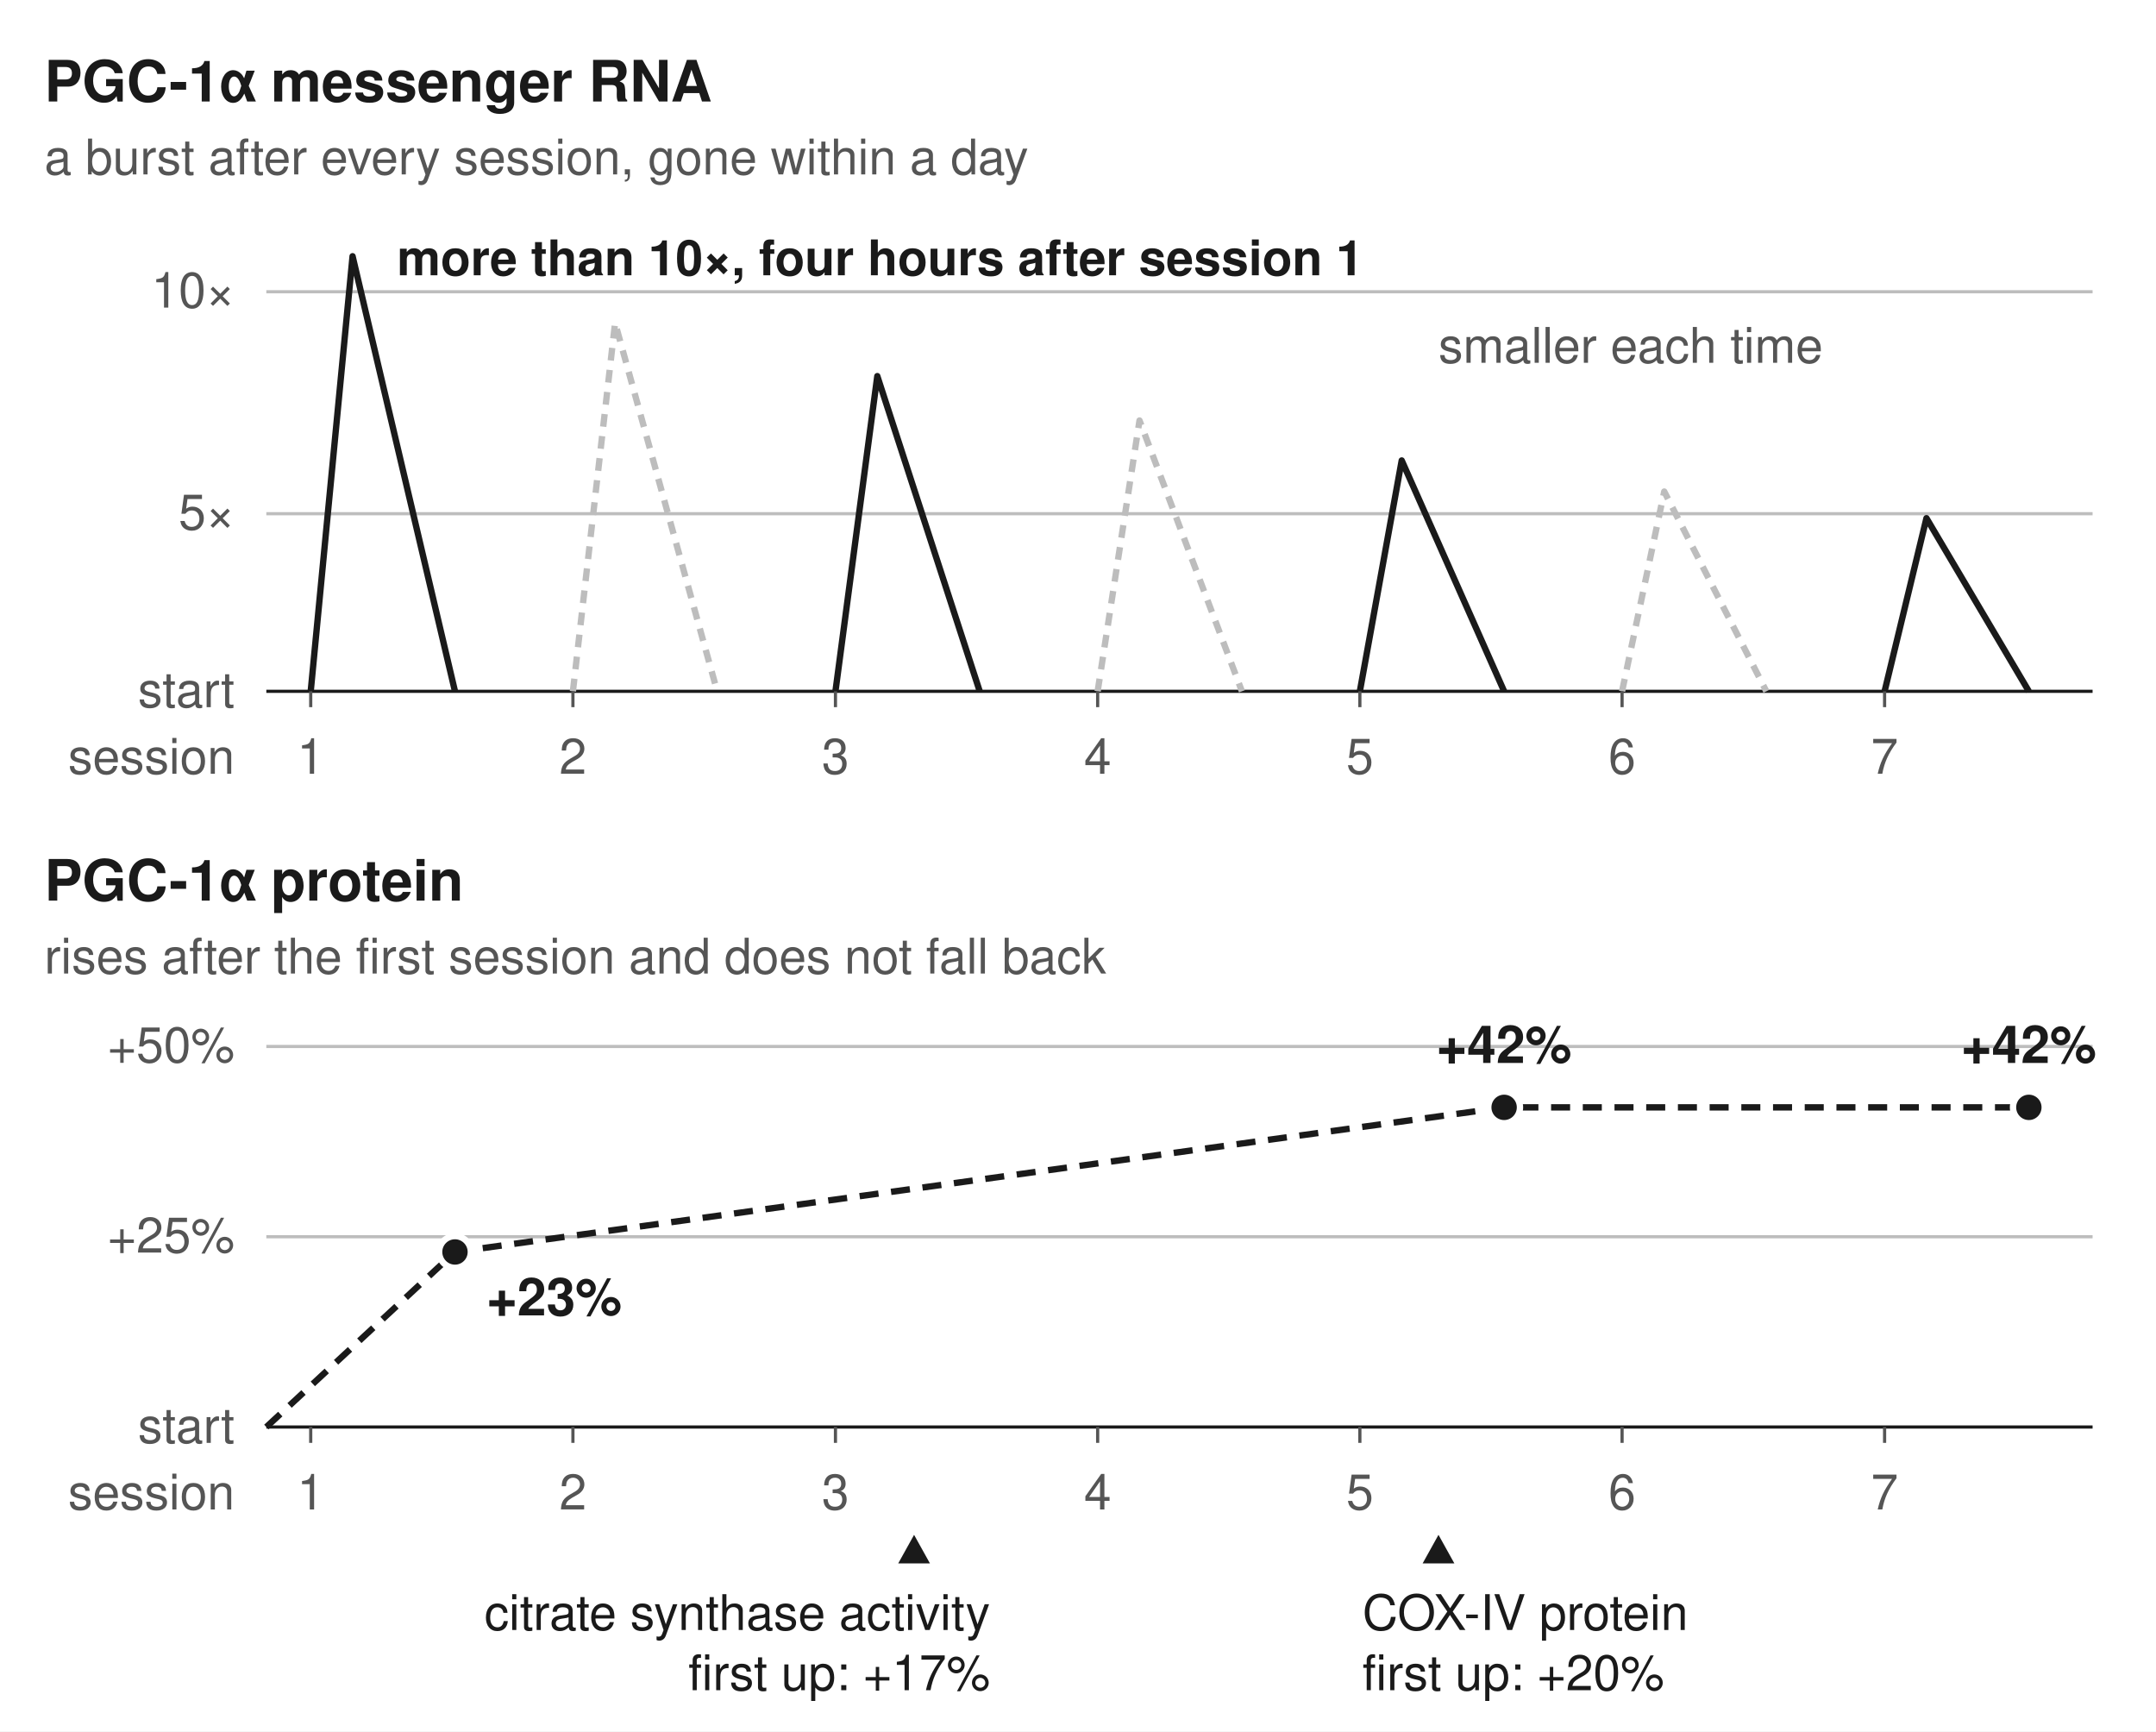
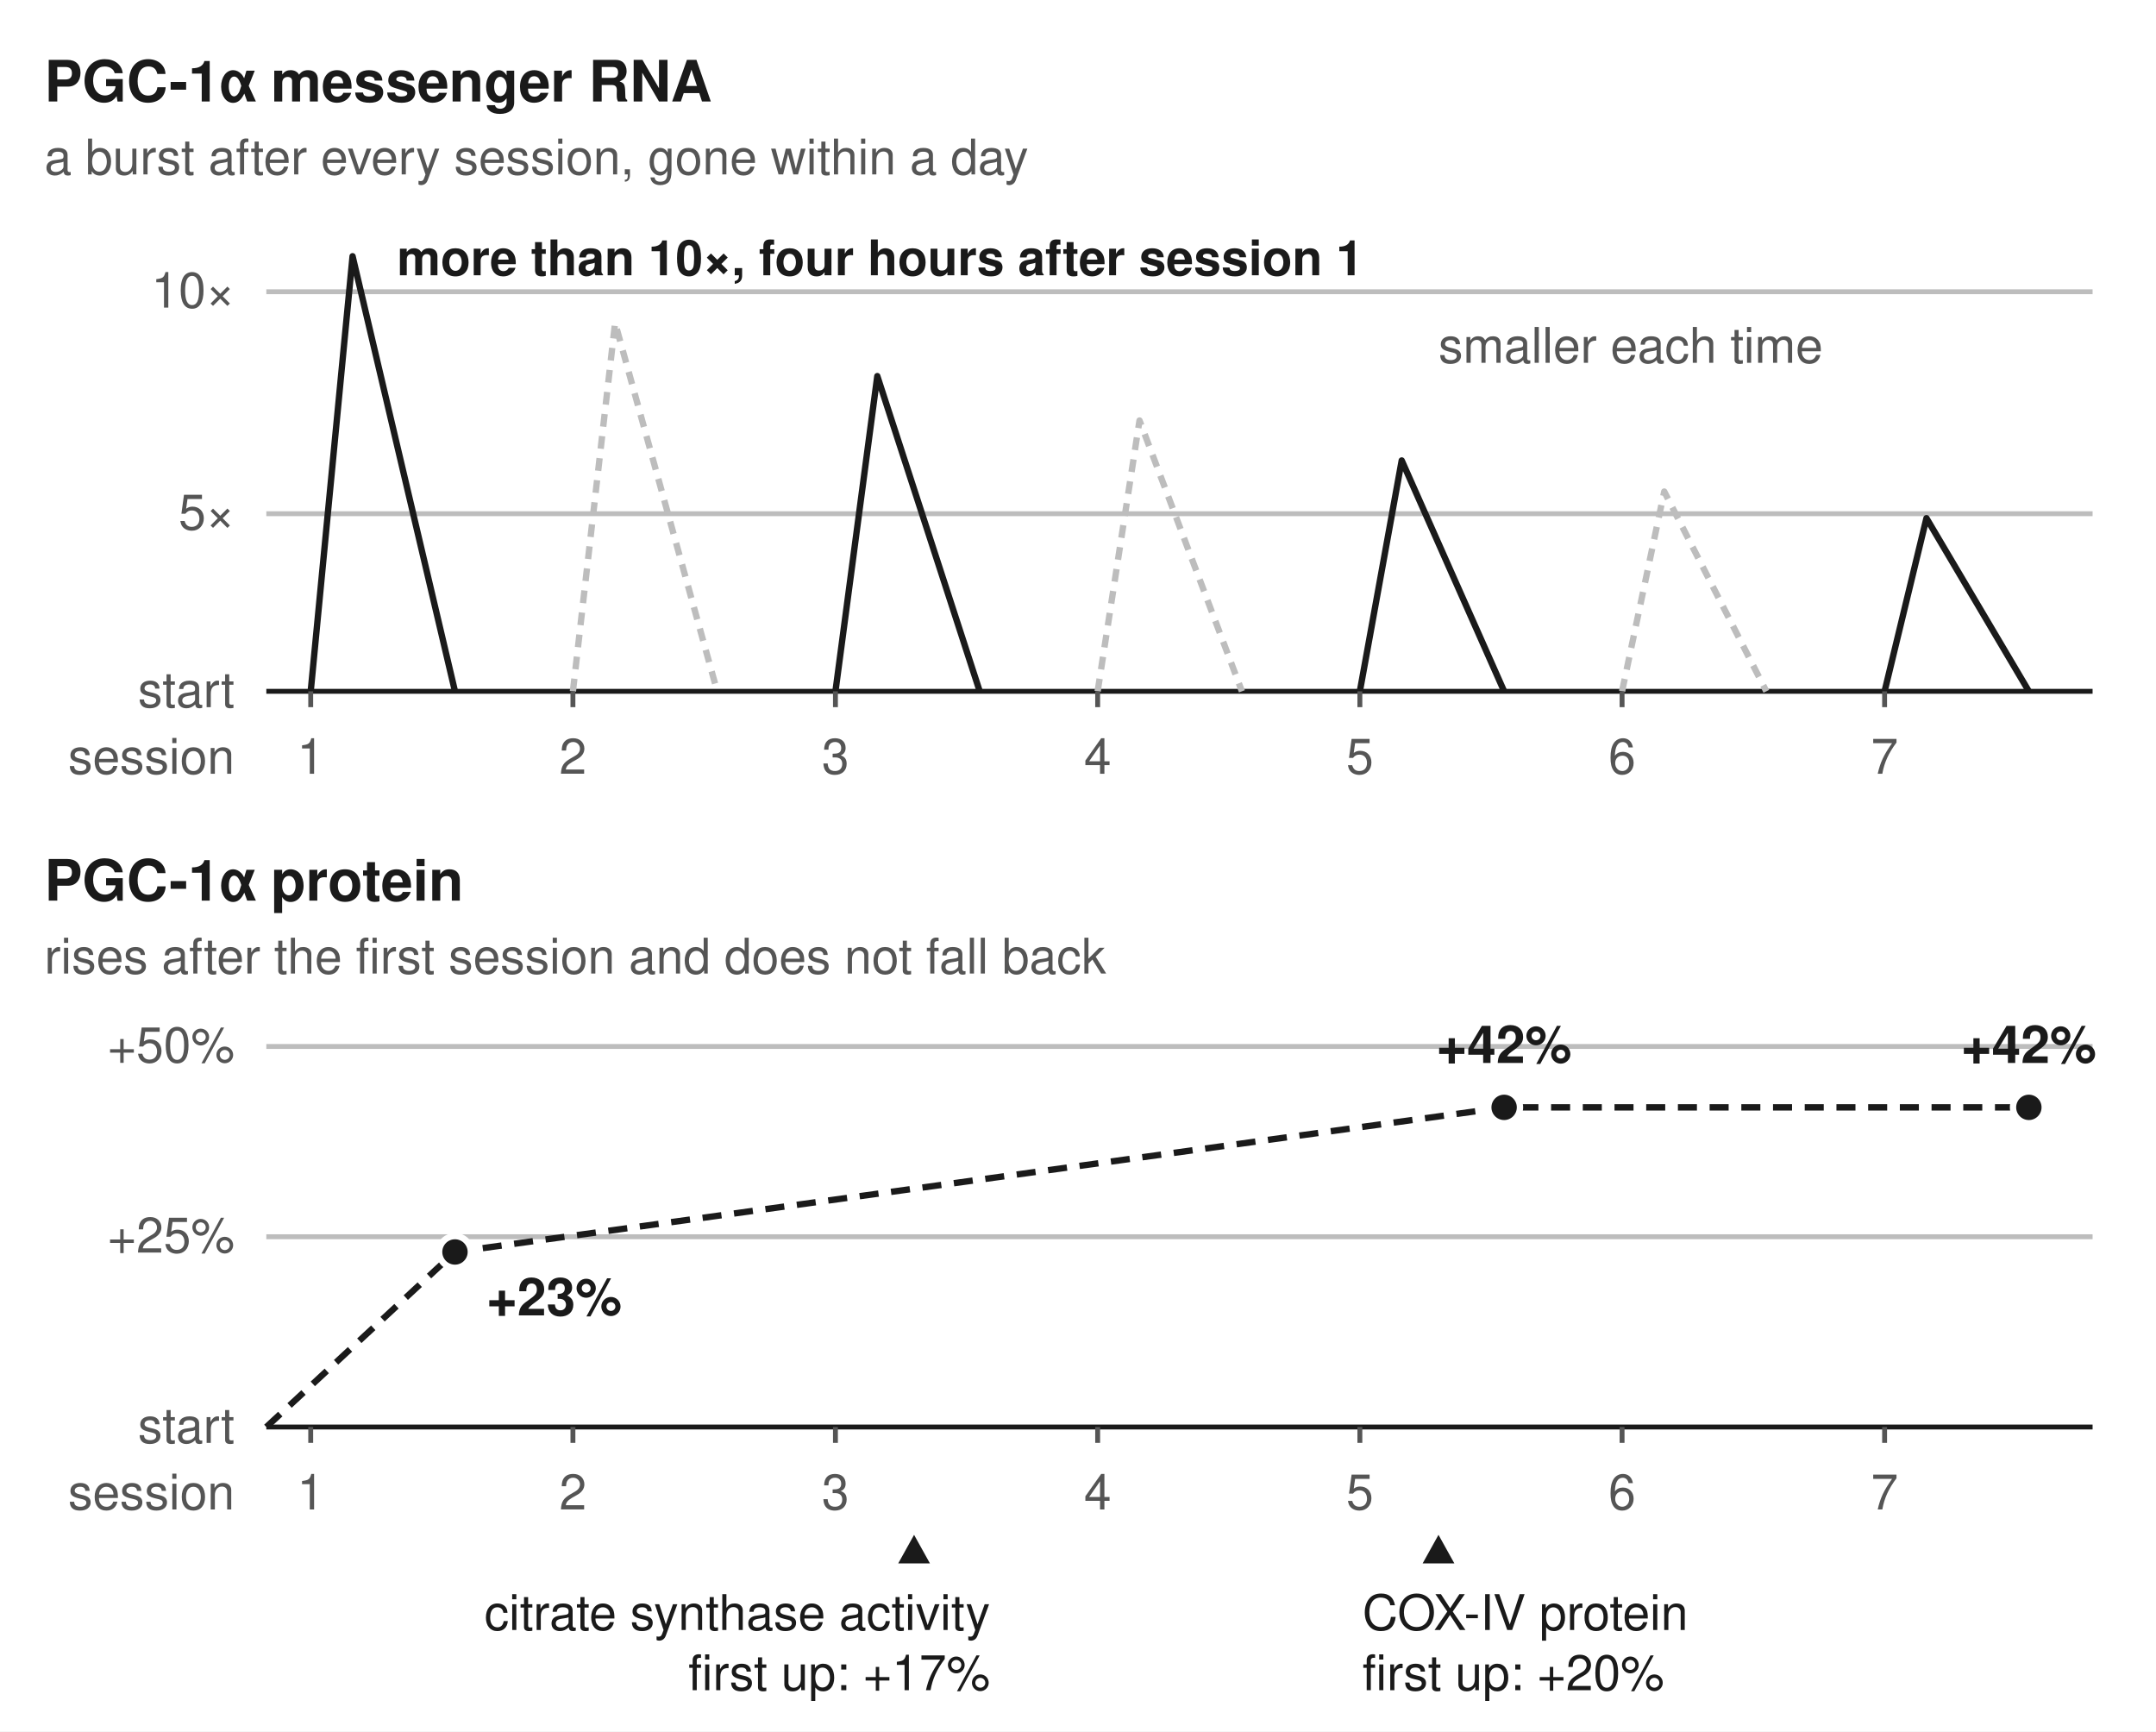
<svg xmlns="http://www.w3.org/2000/svg" viewBox="0 0 680 546" width="680" height="546" role="img" aria-label="PGC-1 alpha messenger RNA bursts and protein build-up across seven training sessions">
  <rect width="680" height="546" fill="#ffffff" />
  <text x="14.0" y="32.0" font-family="IBM Plex Sans, Helvetica, Arial, sans-serif" font-size="18" fill="#1a1a1a" text-anchor="start" font-weight="600">PGC-1α messenger RNA</text>
  <text x="14.0" y="55.0" font-family="IBM Plex Sans, Helvetica, Arial, sans-serif" font-size="15.5" fill="#555555" text-anchor="start" font-weight="400">a burst after every session, gone within a day</text>
-   <line x1="84" y1="218.0" x2="660" y2="218.0" stroke="#1a1a1a" stroke-width="1" />
+   <line x1="84" y1="218.0" x2="660" y2="218.0" stroke="#1a1a1a" stroke-width="1.54" />
  <text x="74.0" y="223.0" font-family="IBM Plex Sans, Helvetica, Arial, sans-serif" font-size="15.5" fill="#555555" text-anchor="end" font-weight="400">start</text>
-   <line x1="84" y1="162.0" x2="660" y2="162.0" stroke="#bdbdbd" stroke-width="1" />
+   <line x1="84" y1="162.0" x2="660" y2="162.0" stroke="#bdbdbd" stroke-width="1.54" />
  <text x="74.0" y="167.0" font-family="IBM Plex Sans, Helvetica, Arial, sans-serif" font-size="15.5" fill="#555555" text-anchor="end" font-weight="400">5×</text>
-   <line x1="84" y1="92.0" x2="660" y2="92.0" stroke="#bdbdbd" stroke-width="1" />
+   <line x1="84" y1="92.0" x2="660" y2="92.0" stroke="#bdbdbd" stroke-width="1.54" />
  <text x="74.0" y="97.0" font-family="IBM Plex Sans, Helvetica, Arial, sans-serif" font-size="15.5" fill="#555555" text-anchor="end" font-weight="400">10×</text>
-   <polyline points="98.0,218.0 111.2,80.8 143.5,218.0" fill="none" stroke="#1a1a1a" stroke-width="2" stroke-linejoin="round" />
-   <polyline points="180.7,218.0 194.0,101.8 226.2,218.0" fill="none" stroke="#bdbdbd" stroke-width="2" stroke-linejoin="round" stroke-dasharray="4 3" />
-   <polyline points="263.5,218.0 276.7,118.6 309.0,218.0" fill="none" stroke="#1a1a1a" stroke-width="2" stroke-linejoin="round" />
-   <polyline points="346.2,218.0 359.4,132.6 391.7,218.0" fill="none" stroke="#bdbdbd" stroke-width="2" stroke-linejoin="round" stroke-dasharray="4 3" />
-   <polyline points="428.9,218.0 442.1,145.2 474.4,218.0" fill="none" stroke="#1a1a1a" stroke-width="2" stroke-linejoin="round" />
-   <polyline points="511.6,218.0 524.9,155.0 557.1,218.0" fill="none" stroke="#bdbdbd" stroke-width="2" stroke-linejoin="round" stroke-dasharray="4 3" />
-   <polyline points="594.4,218.0 607.6,163.4 639.9,218.0" fill="none" stroke="#1a1a1a" stroke-width="2" stroke-linejoin="round" />
+   <polyline points="98.0,218.0 111.2,80.8 143.5,218.0" fill="none" stroke="#1a1a1a" stroke-width="2.00" stroke-linejoin="round" />
+   <polyline points="180.7,218.0 194.0,101.8 226.2,218.0" fill="none" stroke="#bdbdbd" stroke-width="2.00" stroke-linejoin="round" stroke-dasharray="4 3" />
+   <polyline points="263.5,218.0 276.7,118.6 309.0,218.0" fill="none" stroke="#1a1a1a" stroke-width="2.00" stroke-linejoin="round" />
+   <polyline points="346.2,218.0 359.4,132.6 391.7,218.0" fill="none" stroke="#bdbdbd" stroke-width="2.00" stroke-linejoin="round" stroke-dasharray="4 3" />
+   <polyline points="428.9,218.0 442.1,145.2 474.4,218.0" fill="none" stroke="#1a1a1a" stroke-width="2.00" stroke-linejoin="round" />
+   <polyline points="511.6,218.0 524.9,155.0 557.1,218.0" fill="none" stroke="#bdbdbd" stroke-width="2.00" stroke-linejoin="round" stroke-dasharray="4 3" />
+   <polyline points="594.4,218.0 607.6,163.4 639.9,218.0" fill="none" stroke="#1a1a1a" stroke-width="2.00" stroke-linejoin="round" />
  <text x="125.2" y="86.8" font-family="IBM Plex Sans, Helvetica, Arial, sans-serif" font-size="15.5" fill="#1a1a1a" text-anchor="start" font-weight="600">more than 10×, four hours after session 1</text>
  <text x="453.7" y="114.4" font-family="IBM Plex Sans, Helvetica, Arial, sans-serif" font-size="15.5" fill="#555555" text-anchor="start" font-weight="400">smaller each time</text>
  <text x="14.0" y="284.0" font-family="IBM Plex Sans, Helvetica, Arial, sans-serif" font-size="18" fill="#1a1a1a" text-anchor="start" font-weight="600">PGC-1α protein</text>
  <text x="14.0" y="307.0" font-family="IBM Plex Sans, Helvetica, Arial, sans-serif" font-size="15.5" fill="#555555" text-anchor="start" font-weight="400">rises after the first session and does not fall back</text>
-   <line x1="84" y1="450.0" x2="660" y2="450.0" stroke="#1a1a1a" stroke-width="1" />
+   <line x1="84" y1="450.0" x2="660" y2="450.0" stroke="#1a1a1a" stroke-width="1.54" />
  <text x="74.0" y="455.0" font-family="IBM Plex Sans, Helvetica, Arial, sans-serif" font-size="15.5" fill="#555555" text-anchor="end" font-weight="400">start</text>
-   <line x1="84" y1="390.0" x2="660" y2="390.0" stroke="#bdbdbd" stroke-width="1" />
+   <line x1="84" y1="390.0" x2="660" y2="390.0" stroke="#bdbdbd" stroke-width="1.54" />
  <text x="74.0" y="395.0" font-family="IBM Plex Sans, Helvetica, Arial, sans-serif" font-size="15.5" fill="#555555" text-anchor="end" font-weight="400">+25%</text>
-   <line x1="84" y1="330.0" x2="660" y2="330.0" stroke="#bdbdbd" stroke-width="1" />
+   <line x1="84" y1="330.0" x2="660" y2="330.0" stroke="#bdbdbd" stroke-width="1.54" />
  <text x="74.0" y="335.0" font-family="IBM Plex Sans, Helvetica, Arial, sans-serif" font-size="15.5" fill="#555555" text-anchor="end" font-weight="400">+50%</text>
-   <polyline points="84.0,450.0 143.5,394.8 474.4,349.2 639.9,349.2" fill="none" stroke="#1a1a1a" stroke-width="2" stroke-linejoin="round" stroke-dasharray="6 4" />
-   <circle cx="143.5" cy="394.8" r="5" fill="#1a1a1a" stroke="#ffffff" stroke-width="2" />
-   <circle cx="474.4" cy="349.2" r="5" fill="#1a1a1a" stroke="#ffffff" stroke-width="2" />
-   <circle cx="639.9" cy="349.2" r="5" fill="#1a1a1a" stroke="#ffffff" stroke-width="2" />
+   <polyline points="84.0,450.0 143.5,394.8 474.4,349.2 639.9,349.2" fill="none" stroke="#1a1a1a" stroke-width="2.00" stroke-linejoin="round" stroke-dasharray="6 4" />
+   <circle cx="143.5" cy="394.8" r="5" fill="#1a1a1a" stroke="#ffffff" stroke-width="2.00" />
+   <circle cx="474.4" cy="349.2" r="5" fill="#1a1a1a" stroke="#ffffff" stroke-width="2.00" />
+   <circle cx="639.9" cy="349.2" r="5" fill="#1a1a1a" stroke="#ffffff" stroke-width="2.00" />
  <text x="153.5" y="414.8" font-family="IBM Plex Sans, Helvetica, Arial, sans-serif" font-size="16.5" fill="#1a1a1a" text-anchor="start" font-weight="600">+23%</text>
  <text x="474.4" y="335.2" font-family="IBM Plex Sans, Helvetica, Arial, sans-serif" font-size="16.5" fill="#1a1a1a" text-anchor="middle" font-weight="600">+42%</text>
  <text x="639.9" y="335.2" font-family="IBM Plex Sans, Helvetica, Arial, sans-serif" font-size="16.5" fill="#1a1a1a" text-anchor="middle" font-weight="600">+42%</text>
-   <line x1="98.0" y1="218" x2="98.0" y2="223" stroke="#555555" stroke-width="1" />
-   <line x1="98.0" y1="450" x2="98.0" y2="455" stroke="#555555" stroke-width="1" />
+   <line x1="98.0" y1="218" x2="98.0" y2="223" stroke="#555555" stroke-width="1.54" />
+   <line x1="98.0" y1="450" x2="98.0" y2="455" stroke="#555555" stroke-width="1.54" />
  <text x="98.0" y="244.0" font-family="IBM Plex Sans, Helvetica, Arial, sans-serif" font-size="15.5" fill="#555555" text-anchor="middle" font-weight="400">1</text>
  <text x="98.0" y="476.0" font-family="IBM Plex Sans, Helvetica, Arial, sans-serif" font-size="15.5" fill="#555555" text-anchor="middle" font-weight="400">1</text>
-   <line x1="180.7" y1="218" x2="180.7" y2="223" stroke="#555555" stroke-width="1" />
-   <line x1="180.7" y1="450" x2="180.7" y2="455" stroke="#555555" stroke-width="1" />
+   <line x1="180.7" y1="218" x2="180.7" y2="223" stroke="#555555" stroke-width="1.54" />
+   <line x1="180.7" y1="450" x2="180.7" y2="455" stroke="#555555" stroke-width="1.54" />
  <text x="180.7" y="244.0" font-family="IBM Plex Sans, Helvetica, Arial, sans-serif" font-size="15.5" fill="#555555" text-anchor="middle" font-weight="400">2</text>
  <text x="180.7" y="476.0" font-family="IBM Plex Sans, Helvetica, Arial, sans-serif" font-size="15.5" fill="#555555" text-anchor="middle" font-weight="400">2</text>
-   <line x1="263.5" y1="218" x2="263.5" y2="223" stroke="#555555" stroke-width="1" />
-   <line x1="263.5" y1="450" x2="263.5" y2="455" stroke="#555555" stroke-width="1" />
+   <line x1="263.5" y1="218" x2="263.5" y2="223" stroke="#555555" stroke-width="1.54" />
+   <line x1="263.5" y1="450" x2="263.5" y2="455" stroke="#555555" stroke-width="1.54" />
  <text x="263.5" y="244.0" font-family="IBM Plex Sans, Helvetica, Arial, sans-serif" font-size="15.5" fill="#555555" text-anchor="middle" font-weight="400">3</text>
  <text x="263.5" y="476.0" font-family="IBM Plex Sans, Helvetica, Arial, sans-serif" font-size="15.5" fill="#555555" text-anchor="middle" font-weight="400">3</text>
-   <line x1="346.2" y1="218" x2="346.2" y2="223" stroke="#555555" stroke-width="1" />
-   <line x1="346.2" y1="450" x2="346.2" y2="455" stroke="#555555" stroke-width="1" />
+   <line x1="346.2" y1="218" x2="346.2" y2="223" stroke="#555555" stroke-width="1.54" />
+   <line x1="346.2" y1="450" x2="346.2" y2="455" stroke="#555555" stroke-width="1.54" />
  <text x="346.2" y="244.0" font-family="IBM Plex Sans, Helvetica, Arial, sans-serif" font-size="15.5" fill="#555555" text-anchor="middle" font-weight="400">4</text>
  <text x="346.2" y="476.0" font-family="IBM Plex Sans, Helvetica, Arial, sans-serif" font-size="15.5" fill="#555555" text-anchor="middle" font-weight="400">4</text>
-   <line x1="428.9" y1="218" x2="428.9" y2="223" stroke="#555555" stroke-width="1" />
-   <line x1="428.9" y1="450" x2="428.9" y2="455" stroke="#555555" stroke-width="1" />
+   <line x1="428.9" y1="218" x2="428.9" y2="223" stroke="#555555" stroke-width="1.54" />
+   <line x1="428.9" y1="450" x2="428.9" y2="455" stroke="#555555" stroke-width="1.54" />
  <text x="428.9" y="244.0" font-family="IBM Plex Sans, Helvetica, Arial, sans-serif" font-size="15.5" fill="#555555" text-anchor="middle" font-weight="400">5</text>
  <text x="428.9" y="476.0" font-family="IBM Plex Sans, Helvetica, Arial, sans-serif" font-size="15.5" fill="#555555" text-anchor="middle" font-weight="400">5</text>
-   <line x1="511.6" y1="218" x2="511.6" y2="223" stroke="#555555" stroke-width="1" />
-   <line x1="511.6" y1="450" x2="511.6" y2="455" stroke="#555555" stroke-width="1" />
+   <line x1="511.6" y1="218" x2="511.6" y2="223" stroke="#555555" stroke-width="1.54" />
+   <line x1="511.6" y1="450" x2="511.6" y2="455" stroke="#555555" stroke-width="1.54" />
  <text x="511.6" y="244.0" font-family="IBM Plex Sans, Helvetica, Arial, sans-serif" font-size="15.5" fill="#555555" text-anchor="middle" font-weight="400">6</text>
  <text x="511.6" y="476.0" font-family="IBM Plex Sans, Helvetica, Arial, sans-serif" font-size="15.5" fill="#555555" text-anchor="middle" font-weight="400">6</text>
-   <line x1="594.4" y1="218" x2="594.4" y2="223" stroke="#555555" stroke-width="1" />
-   <line x1="594.4" y1="450" x2="594.4" y2="455" stroke="#555555" stroke-width="1" />
+   <line x1="594.4" y1="218" x2="594.4" y2="223" stroke="#555555" stroke-width="1.54" />
+   <line x1="594.4" y1="450" x2="594.4" y2="455" stroke="#555555" stroke-width="1.54" />
  <text x="594.4" y="244.0" font-family="IBM Plex Sans, Helvetica, Arial, sans-serif" font-size="15.5" fill="#555555" text-anchor="middle" font-weight="400">7</text>
  <text x="594.4" y="476.0" font-family="IBM Plex Sans, Helvetica, Arial, sans-serif" font-size="15.5" fill="#555555" text-anchor="middle" font-weight="400">7</text>
  <text x="74.0" y="244.0" font-family="IBM Plex Sans, Helvetica, Arial, sans-serif" font-size="15.5" fill="#555555" text-anchor="end" font-weight="400">session</text>
  <text x="74.0" y="476.0" font-family="IBM Plex Sans, Helvetica, Arial, sans-serif" font-size="15.5" fill="#555555" text-anchor="end" font-weight="400">session</text>
  <path d="M288.3,484 l-5,9 h10 z" fill="#1a1a1a" />
  <text x="312.3" y="514.0" font-family="IBM Plex Sans, Helvetica, Arial, sans-serif" font-size="15.5" fill="#1a1a1a" text-anchor="end" font-weight="400">citrate synthase activity</text>
  <text x="312.3" y="533.0" font-family="IBM Plex Sans, Helvetica, Arial, sans-serif" font-size="15.5" fill="#1a1a1a" text-anchor="end" font-weight="400">first up: +17%</text>
  <path d="M453.7,484 l-5,9 h10 z" fill="#1a1a1a" />
  <text x="429.7" y="514.0" font-family="IBM Plex Sans, Helvetica, Arial, sans-serif" font-size="15.5" fill="#1a1a1a" text-anchor="start" font-weight="400">COX-IV protein</text>
  <text x="429.7" y="533.0" font-family="IBM Plex Sans, Helvetica, Arial, sans-serif" font-size="15.5" fill="#1a1a1a" text-anchor="start" font-weight="400">first up: +20%</text>
</svg>
